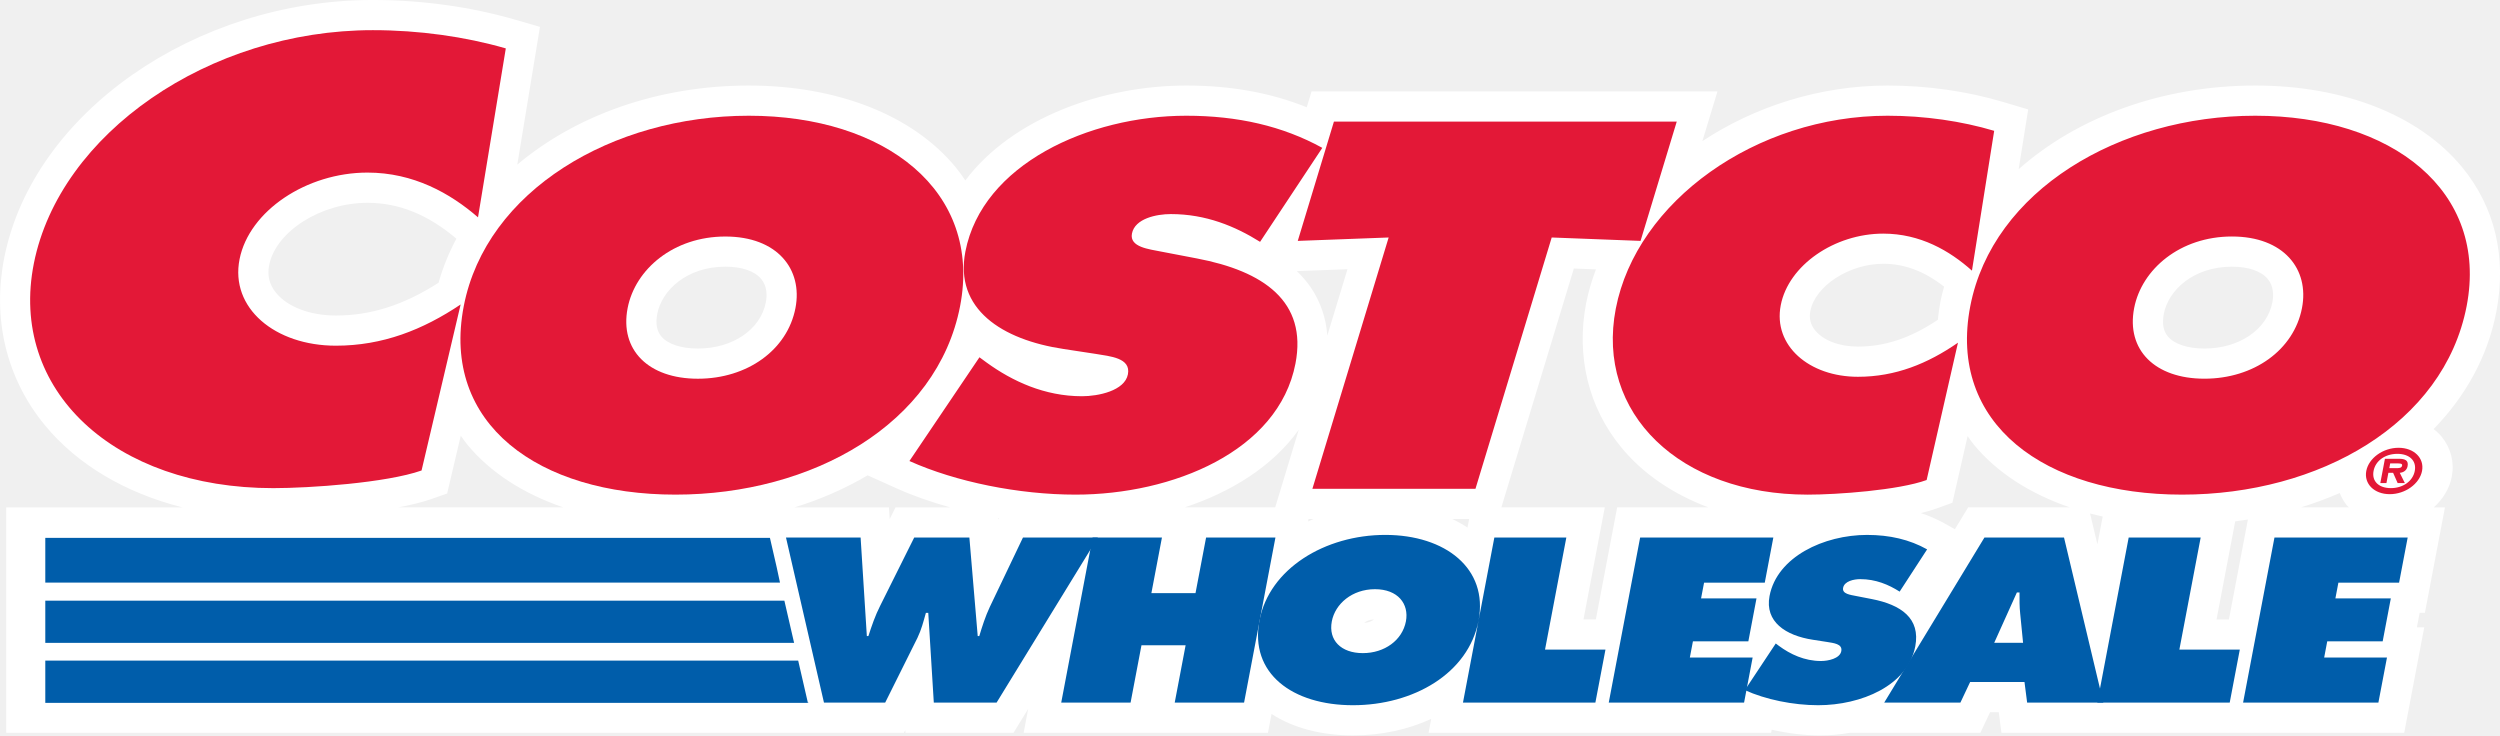
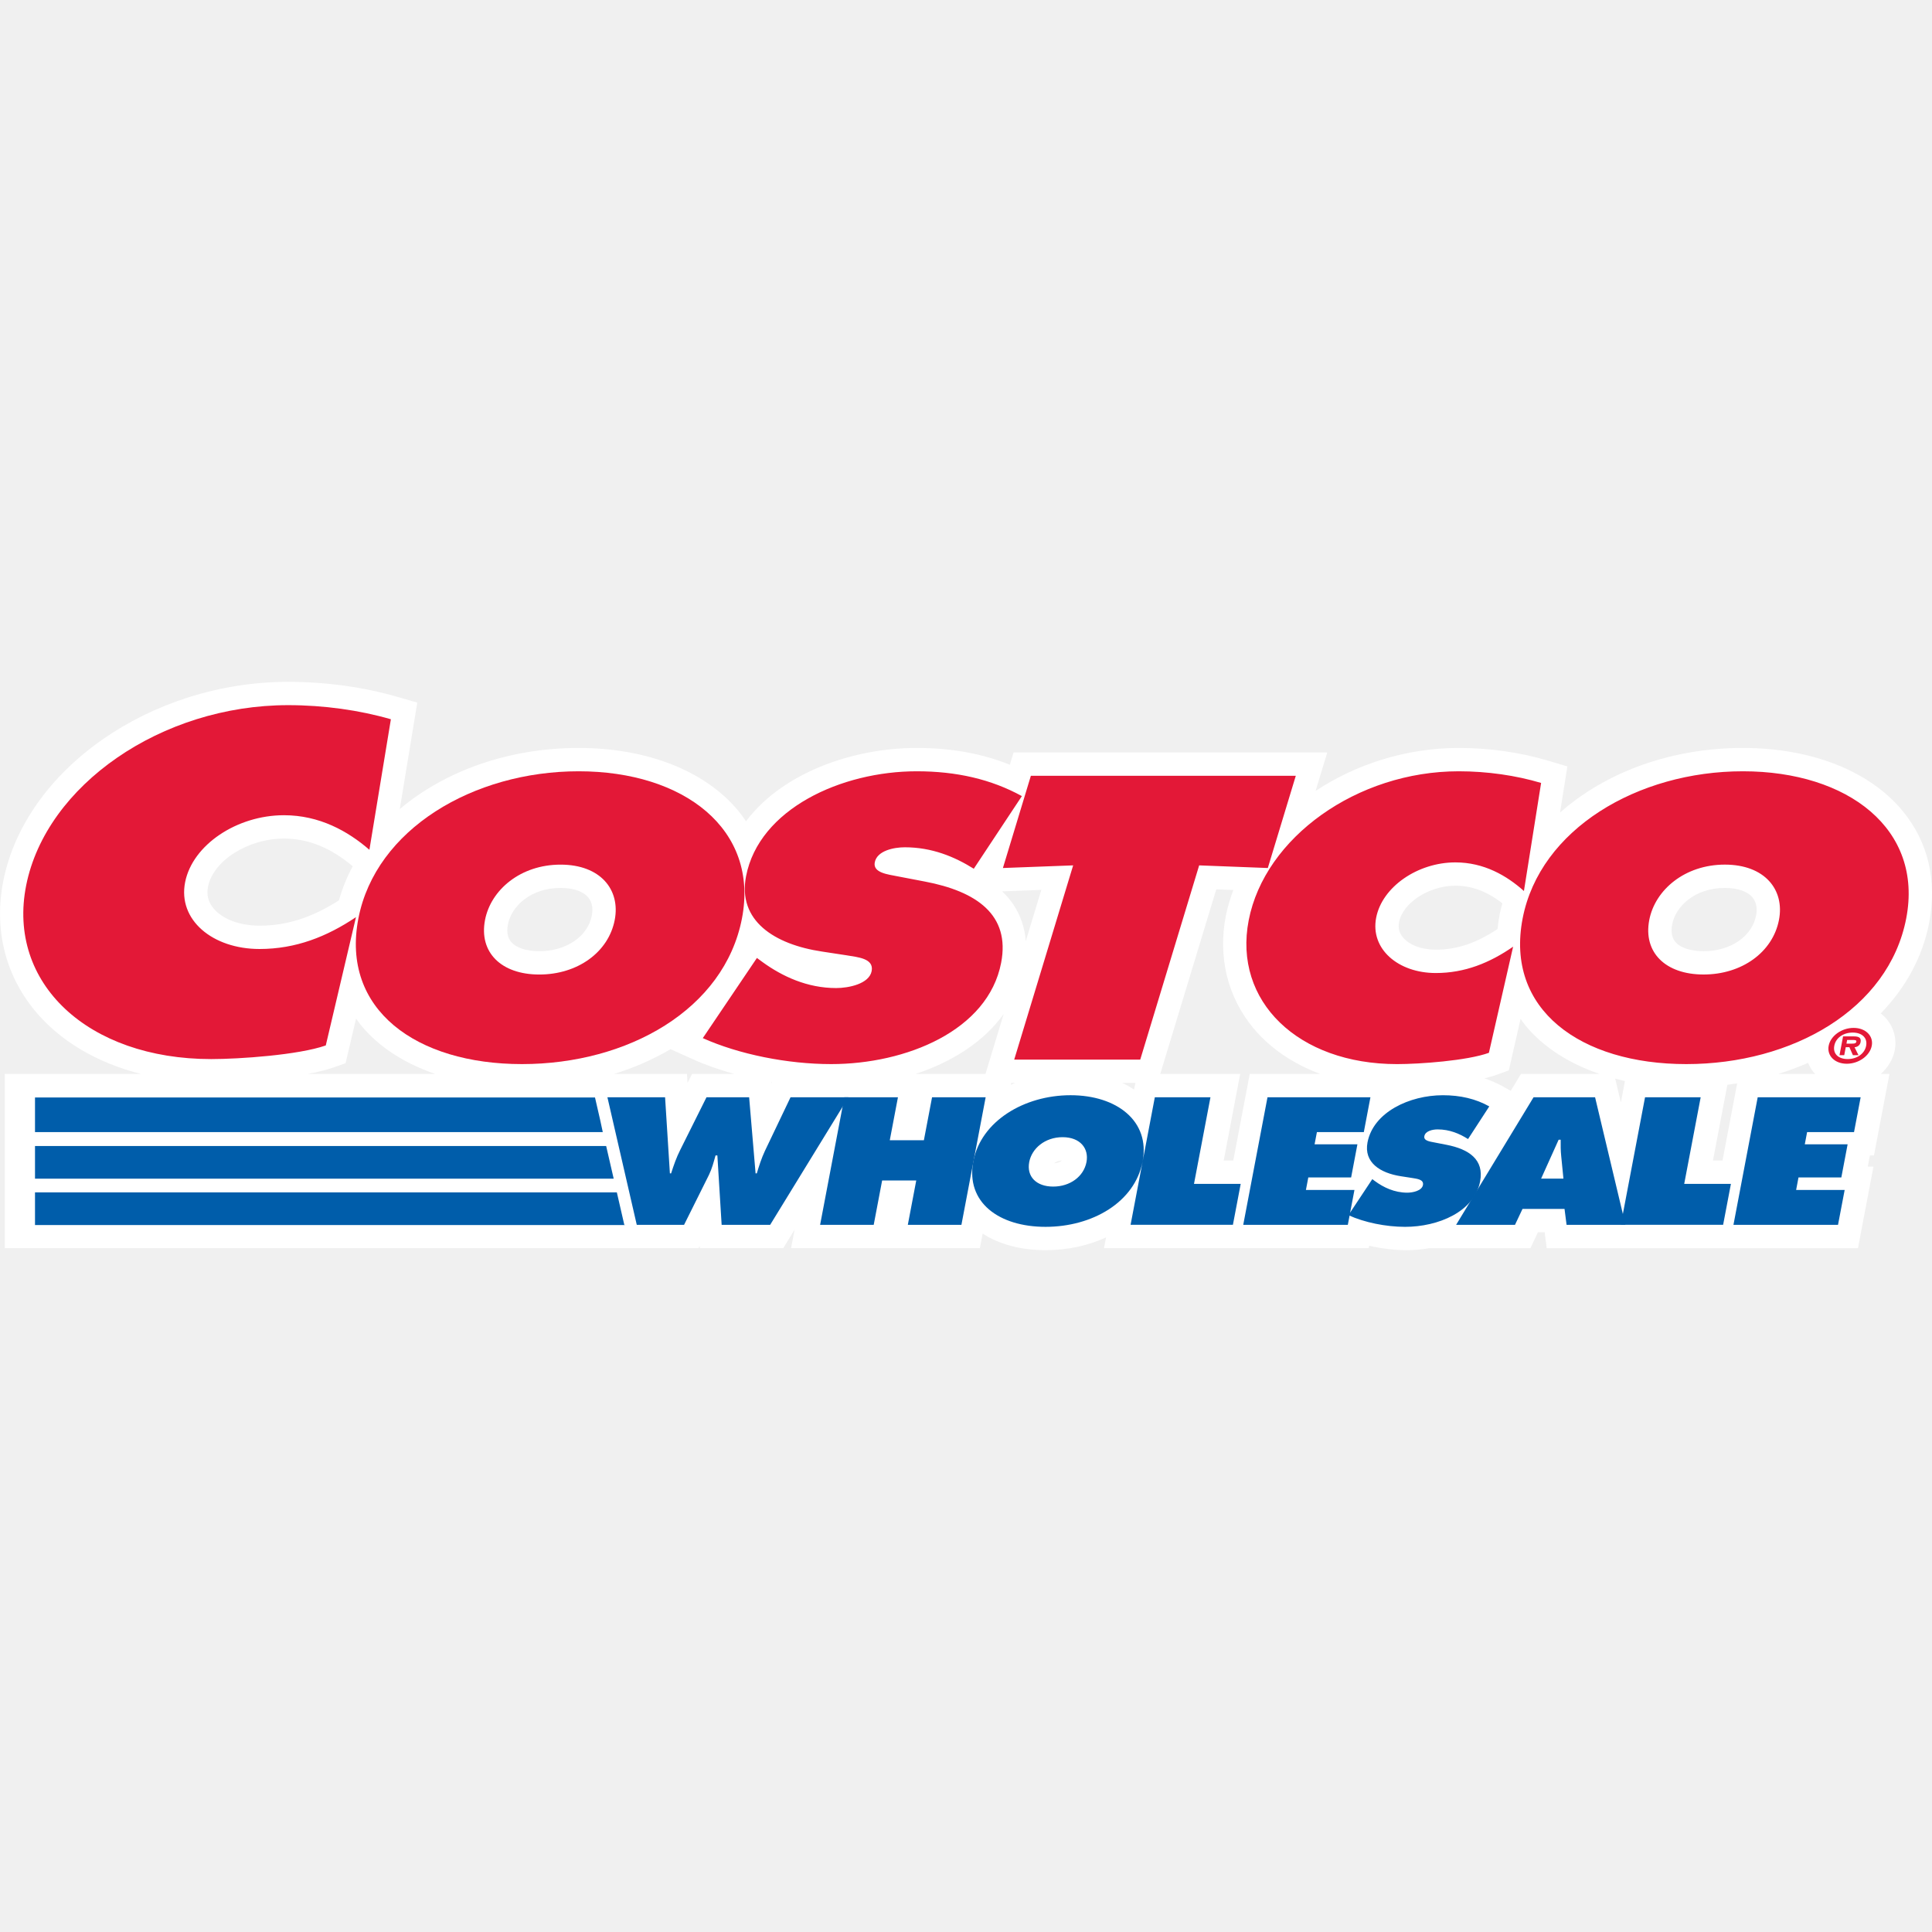
- <svg xmlns="http://www.w3.org/2000/svg" viewBox="217.27 298.79 187.01 55.01">
+ <svg xmlns="http://www.w3.org/2000/svg" viewBox="217.27 232.79 187.01 187.01">
  <path fill="#FFF" d="M401.434 311.283c-3.194-3.873-8.83-6.094-15.459-6.094-7.014 0-13.328 2.385-17.701 6.256l.713-4.469-1.896-.564c-2.684-.8-5.664-1.223-8.619-1.223-5.078 0-9.934 1.57-13.857 4.157l1.129-3.72H315.38l-.36 1.188c-2.698-1.085-5.666-1.625-9.01-1.625-6.251 0-13.017 2.426-16.53 7.097-.23-.342-.471-.679-.739-1.003-3.195-3.873-8.83-6.094-15.46-6.094-6.806 0-12.961 2.244-17.315 5.916l1.695-10.305-1.926-.557c-3.289-.951-6.944-1.454-10.571-1.454-13.306 0-25.417 8.458-27.571 19.254-.917 4.593.154 9.042 3.013 12.529 2.437 2.971 6.036 5.089 10.312 6.171h-13.183v16.862h67.151l.104-.206.013.206h8.083l1.096-1.787-.339 1.787h18.275l.268-1.409c1.606 1.04 3.691 1.605 6.092 1.605 2.146 0 4.137-.445 5.853-1.236l-.197 1.04h25.623l.044-.229c1.188.268 2.436.426 3.628.426.724 0 1.47-.065 2.212-.196h9.769l.725-1.539h.651l.199 1.539h30.13l1.498-7.89h-.55l.206-1.084h.394l1.5-7.889h-.834c.68-.615 1.175-1.405 1.346-2.304a3.6 3.6 0 0 0-.76-2.981 3.7 3.7 0 0 0-.602-.571c2.39-2.455 4.047-5.426 4.691-8.766.787-4.097-.1-7.845-2.57-10.838m-17.432 33.843h-.925l1.396-7.336q.478-.062.949-.137zm-21.564-23.864c-.096.49-.162.974-.211 1.451-2.033 1.36-3.938 2.003-5.976 2.003-1.379 0-2.573-.45-3.194-1.204-.354-.428-.473-.907-.363-1.464.363-1.879 2.912-3.527 5.453-3.527 1.59 0 3.084.562 4.549 1.712-.091.341-.192.68-.258 1.029m2.058 15.48-.992 1.635-.825-.462a10 10 0 0 0-1.727-.744c.44-.105.851-.223 1.209-.353l1.157-.42 1.137-4.985c.154.214.3.433.47.639 1.716 2.079 4.188 3.669 7.173 4.689zm10.063.69-.395 2.075-.549-2.305q.464.123.944.23m9.668-18.693c1.238 0 2.191.329 2.685.926.453.55.437 1.251.34 1.744-.394 2.033-2.481 3.453-5.082 3.453-1.265 0-2.265-.334-2.745-.916-.332-.403-.431-.968-.293-1.681.337-1.752 2.196-3.526 5.095-3.526m-57.183 19.518a9 9 0 0 0-1.147-.646h1.271zm-6.991 6.867c-.164.146-.431.244-.74.262.158-.136.406-.248.74-.262m-1.987-26.195-1.508 4.964a7.3 7.3 0 0 0-1.234-3.603 8 8 0 0 0-1.047-1.219zm-43.509 2.479c-.393 2.034-2.483 3.454-5.082 3.454-1.264 0-2.265-.334-2.745-.916-.333-.403-.431-.968-.293-1.681.339-1.753 2.198-3.526 5.096-3.526 1.238 0 2.192.329 2.685.926.452.55.434 1.252.339 1.743m17.427 16.141-.049.104-.01-.113zm22.437-6.609-1.761 5.802h-6.763c3.457-1.141 6.557-3.054 8.524-5.802m.734 6.671h.377q-.21.088-.411.182zm-72.76-15.219c-1.93 0-3.602-.634-4.473-1.695-.504-.614-.673-1.294-.517-2.078.504-2.525 3.871-4.658 7.352-4.658 2.35 0 4.527.882 6.653 2.683a16.5 16.5 0 0 0-1.334 3.297c-2.597 1.662-5.05 2.451-7.681 2.451m39.78 11.955 2.197.989c1.214.546 2.563 1.013 3.975 1.407h-4.087l-.438.877-.056-.877H276.7a25.5 25.5 0 0 0 5.475-2.396m53.546 10.779 1.594-8.384h-7.736L335 318.877l1.653.063a16 16 0 0 0-.729 2.504c-.771 3.987.166 7.835 2.642 10.834 1.631 1.977 3.871 3.479 6.492 4.463h-6.817l-1.595 8.384zm-86.167-9.011 1.165-.41 1.018-4.326c.163.227.315.457.495.674 1.715 2.079 4.187 3.669 7.171 4.689h-12.338c.933-.175 1.791-.382 2.489-.627m139.841.627a27 27 0 0 0 2.894-1.074c.136.326.301.641.53.918.049.058.113.102.164.156z" />
  <path fill="#005DAA" d="m281.647 339 .466 7.369h.118c.241-.753.509-1.539.885-2.276l2.54-5.093h4.127l.624 7.369h.118c.215-.721.457-1.475.787-2.178l2.48-5.191h5.601l-7.574 12.347h-4.697l-.414-6.714h-.177c-.18.64-.338 1.261-.63 1.867l-2.415 4.847h-4.58L276.065 339z" />
  <path fill="#005DAA" d="M299 339h5.188l-.79 4.159h3.301l.791-4.159h5.188l-2.346 12.347h-5.188l.815-4.29h-3.302l-.815 4.29h-5.188z" />
  <path fill="#005DAA" d="M327.873 345.206c-.753 3.963-4.88 6.337-9.398 6.337-4.521 0-7.746-2.375-6.992-6.337.737-3.881 4.912-6.403 9.412-6.403s7.714 2.522 6.978 6.403m-10.978.065c-.269 1.408.688 2.375 2.319 2.375s2.955-.967 3.224-2.375c.248-1.311-.604-2.407-2.314-2.407-1.712.001-2.981 1.097-3.229 2.407M329.053 339h5.385l-1.594 8.384h4.521l-.754 3.962h-9.905zm21.051 7.925.24.181c.844.622 1.907 1.13 3.146 1.13.531 0 1.41-.181 1.516-.737s-.592-.605-1.066-.688l-1.051-.163c-2.045-.312-3.615-1.344-3.25-3.275.559-2.931 4.072-4.569 7.295-4.569 1.69 0 3.179.345 4.492 1.081l-2.055 3.161c-.824-.524-1.788-.934-2.948-.934-.471 0-1.188.146-1.282.654-.088.458.567.524.965.606l1.176.229c2.197.427 3.656 1.441 3.259 3.537-.562 2.948-4.062 4.405-7.265 4.405-1.866 0-3.948-.426-5.484-1.13z" />
  <path fill="#005DAA" d="m368.604 346.876-.215-2.178c-.058-.524-.054-1.064-.051-1.589h-.197l-1.697 3.767zm-4.688 4.471h-5.699L365.713 339h5.954l2.94 12.347h-5.699l-.198-1.539h-4.067z" />
  <path fill="#005DAA" d="M376.504 339h5.385l-1.594 8.384h4.521l-.754 3.962h-9.904zm10.905 0h9.965l-.642 3.374h-4.541l-.224 1.179h4.146l-.609 3.21h-4.147l-.229 1.211h4.698l-.643 3.373h-10.121z" />
  <g fill="#E31837">
    <path d="m314.348 316.81 6.799-.255-5.705 18.799h12.199l5.703-18.799 6.646.255 2.708-8.926h-25.644zm-25.259 4.881c-1.706 8.815-11.052 14.099-21.292 14.099-10.239 0-17.542-5.283-15.836-14.099 1.67-8.635 11.125-14.244 21.32-14.244s17.478 5.61 15.808 14.244m-24.87.146c-.605 3.133 1.562 5.283 5.255 5.283 3.695 0 6.693-2.149 7.299-5.283.564-2.914-1.368-5.354-5.241-5.354-3.873-.002-6.749 2.44-7.313 5.354" />
    <path d="M285.298 333.276c3.481 1.565 8.195 2.514 12.424 2.514 7.257 0 15.185-3.242 16.453-9.8.902-4.663-2.399-6.922-7.381-7.869l-2.662-.51c-.9-.183-2.385-.328-2.188-1.349.218-1.129 1.84-1.458 2.909-1.458 2.625 0 4.81.911 6.676 2.077l4.654-7.031c-2.978-1.639-6.346-2.403-10.175-2.403-7.301 0-15.263 3.643-16.524 10.164-.832 4.299 2.731 6.594 7.36 7.287l2.378.363c1.078.184 2.66.292 2.42 1.53s-2.231 1.639-3.434 1.639c-2.805 0-5.213-1.129-7.126-2.513l-.545-.401zm81.145-24.7c-2.44-.729-5.213-1.129-7.974-1.129-9.838 0-18.78 6.412-20.331 14.427-1.516 7.833 4.787 13.917 14.359 13.917 2.18 0 6.784-.328 8.893-1.093l2.344-10.273c-2.264 1.566-4.678 2.55-7.483 2.55-3.649 0-6.36-2.332-5.774-5.354.578-2.988 4.02-5.355 7.67-5.355 2.76 0 4.961 1.275 6.633 2.77zm19.532-1.129c-10.194 0-19.649 5.609-21.32 14.244-1.705 8.815 5.598 14.099 15.838 14.099 10.238 0 19.586-5.283 21.291-14.099 1.668-8.634-5.616-14.244-15.809-14.244m-1.748 9.034c3.873 0 5.806 2.44 5.24 5.354-.605 3.133-3.604 5.283-7.299 5.283s-5.861-2.149-5.255-5.283c.564-2.912 3.441-5.354 7.314-5.354m-129.121-14.07c-3.045-.881-6.501-1.365-9.944-1.365-12.271 0-23.424 7.75-25.357 17.438-1.889 9.468 5.971 16.821 17.908 16.821 2.721 0 8.464-.396 11.091-1.32l2.923-12.419c-2.821 1.894-5.834 3.083-9.333 3.083-4.553 0-7.932-2.819-7.203-6.475.721-3.61 5.013-6.474 9.565-6.474 3.442 0 6.188 1.542 8.271 3.347z" />
    <path d="M394.277 334.018c.183-.959 1.252-1.732 2.416-1.732 1.155 0 1.938.773 1.756 1.732-.185.965-1.259 1.738-2.416 1.738-1.163 0-1.938-.774-1.756-1.738m3.628 0c.146-.772-.408-1.279-1.3-1.279-.906 0-1.638.507-1.783 1.279-.147.773.391 1.285 1.298 1.285.891 0 1.638-.511 1.785-1.285m-.743.907h-.539l-.339-.769h-.353l-.146.769h-.458l.345-1.816h1.057c.466 0 .718.129.638.556-.061.311-.304.471-.585.493zm-.668-1.116c.229 0 .426 0 .464-.194.03-.16-.168-.16-.397-.16h-.496l-.065.354z" />
  </g>
  <path fill="#005DAA" d="M220.658 351.367h57.093l-.004-.02h-.047l-.722-3.14h-56.32zm0-4.488h56.014l-.728-3.159h-55.286zm0-4.507h54.958l-.247-1.151-.505-2.197h-54.206zM339.959 339h9.964l-.641 3.374h-4.54l-.225 1.179h4.146l-.609 3.21h-4.146l-.23 1.211h4.697l-.641 3.373h-10.123z" />
</svg>
